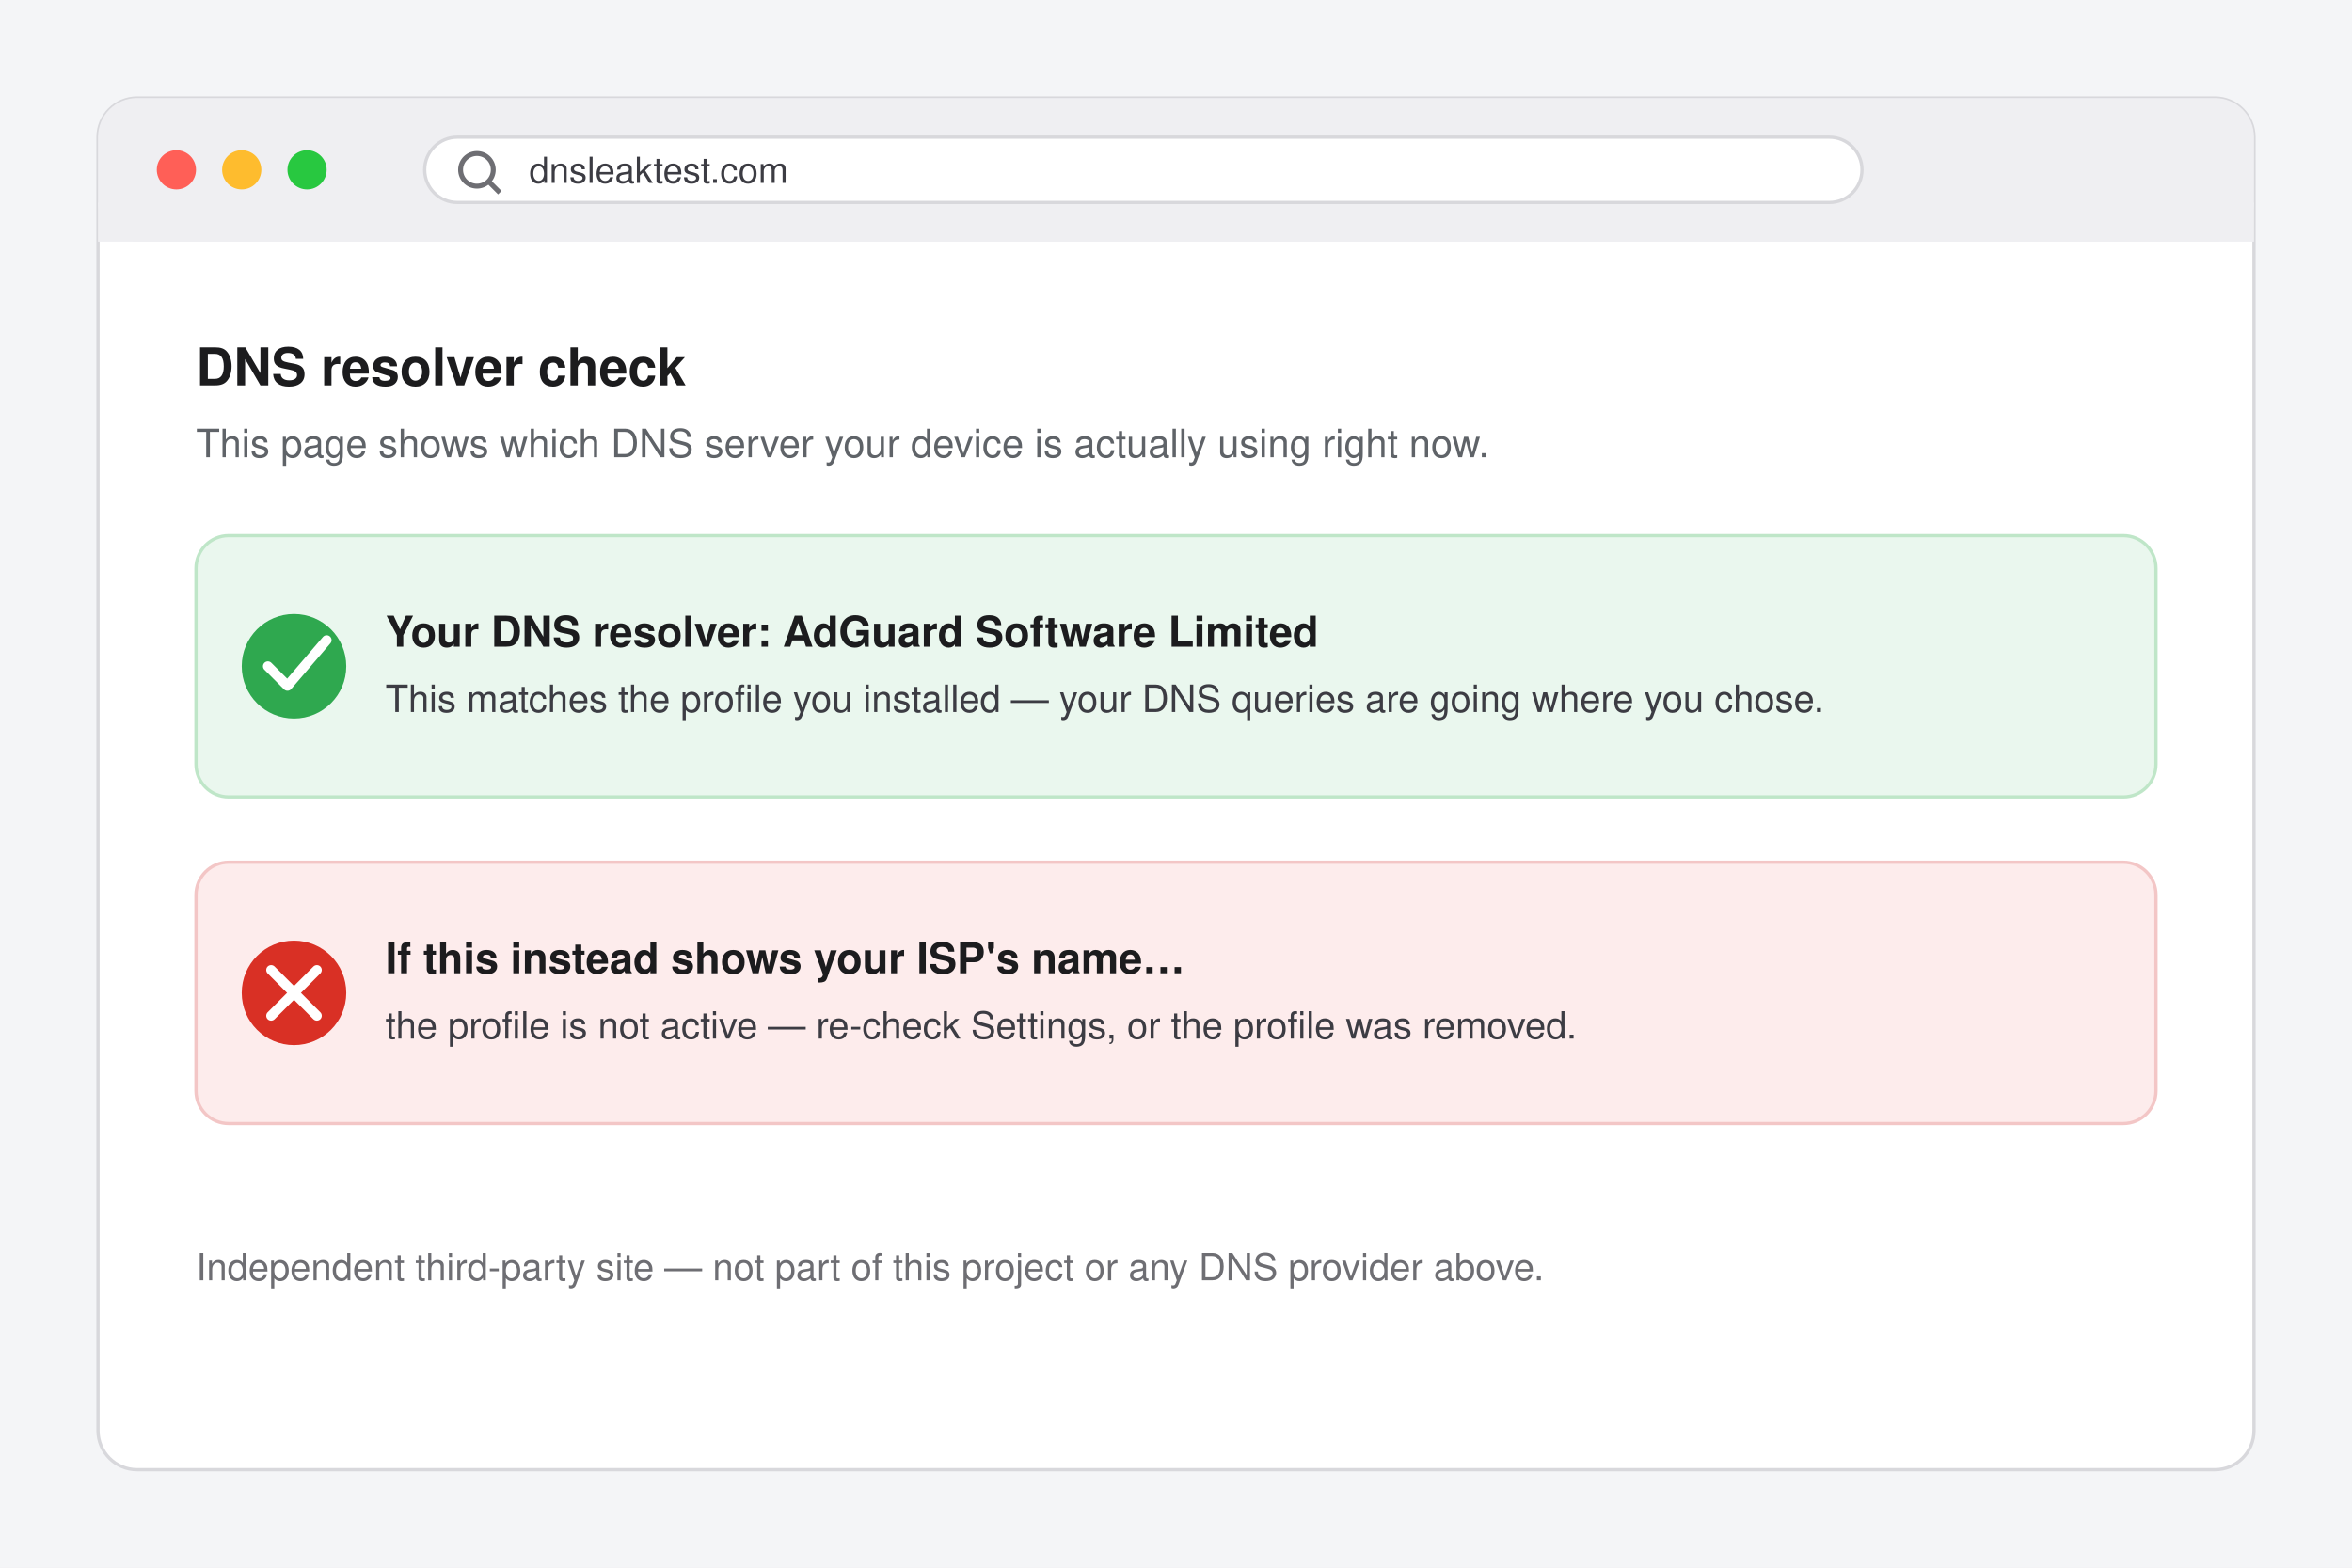
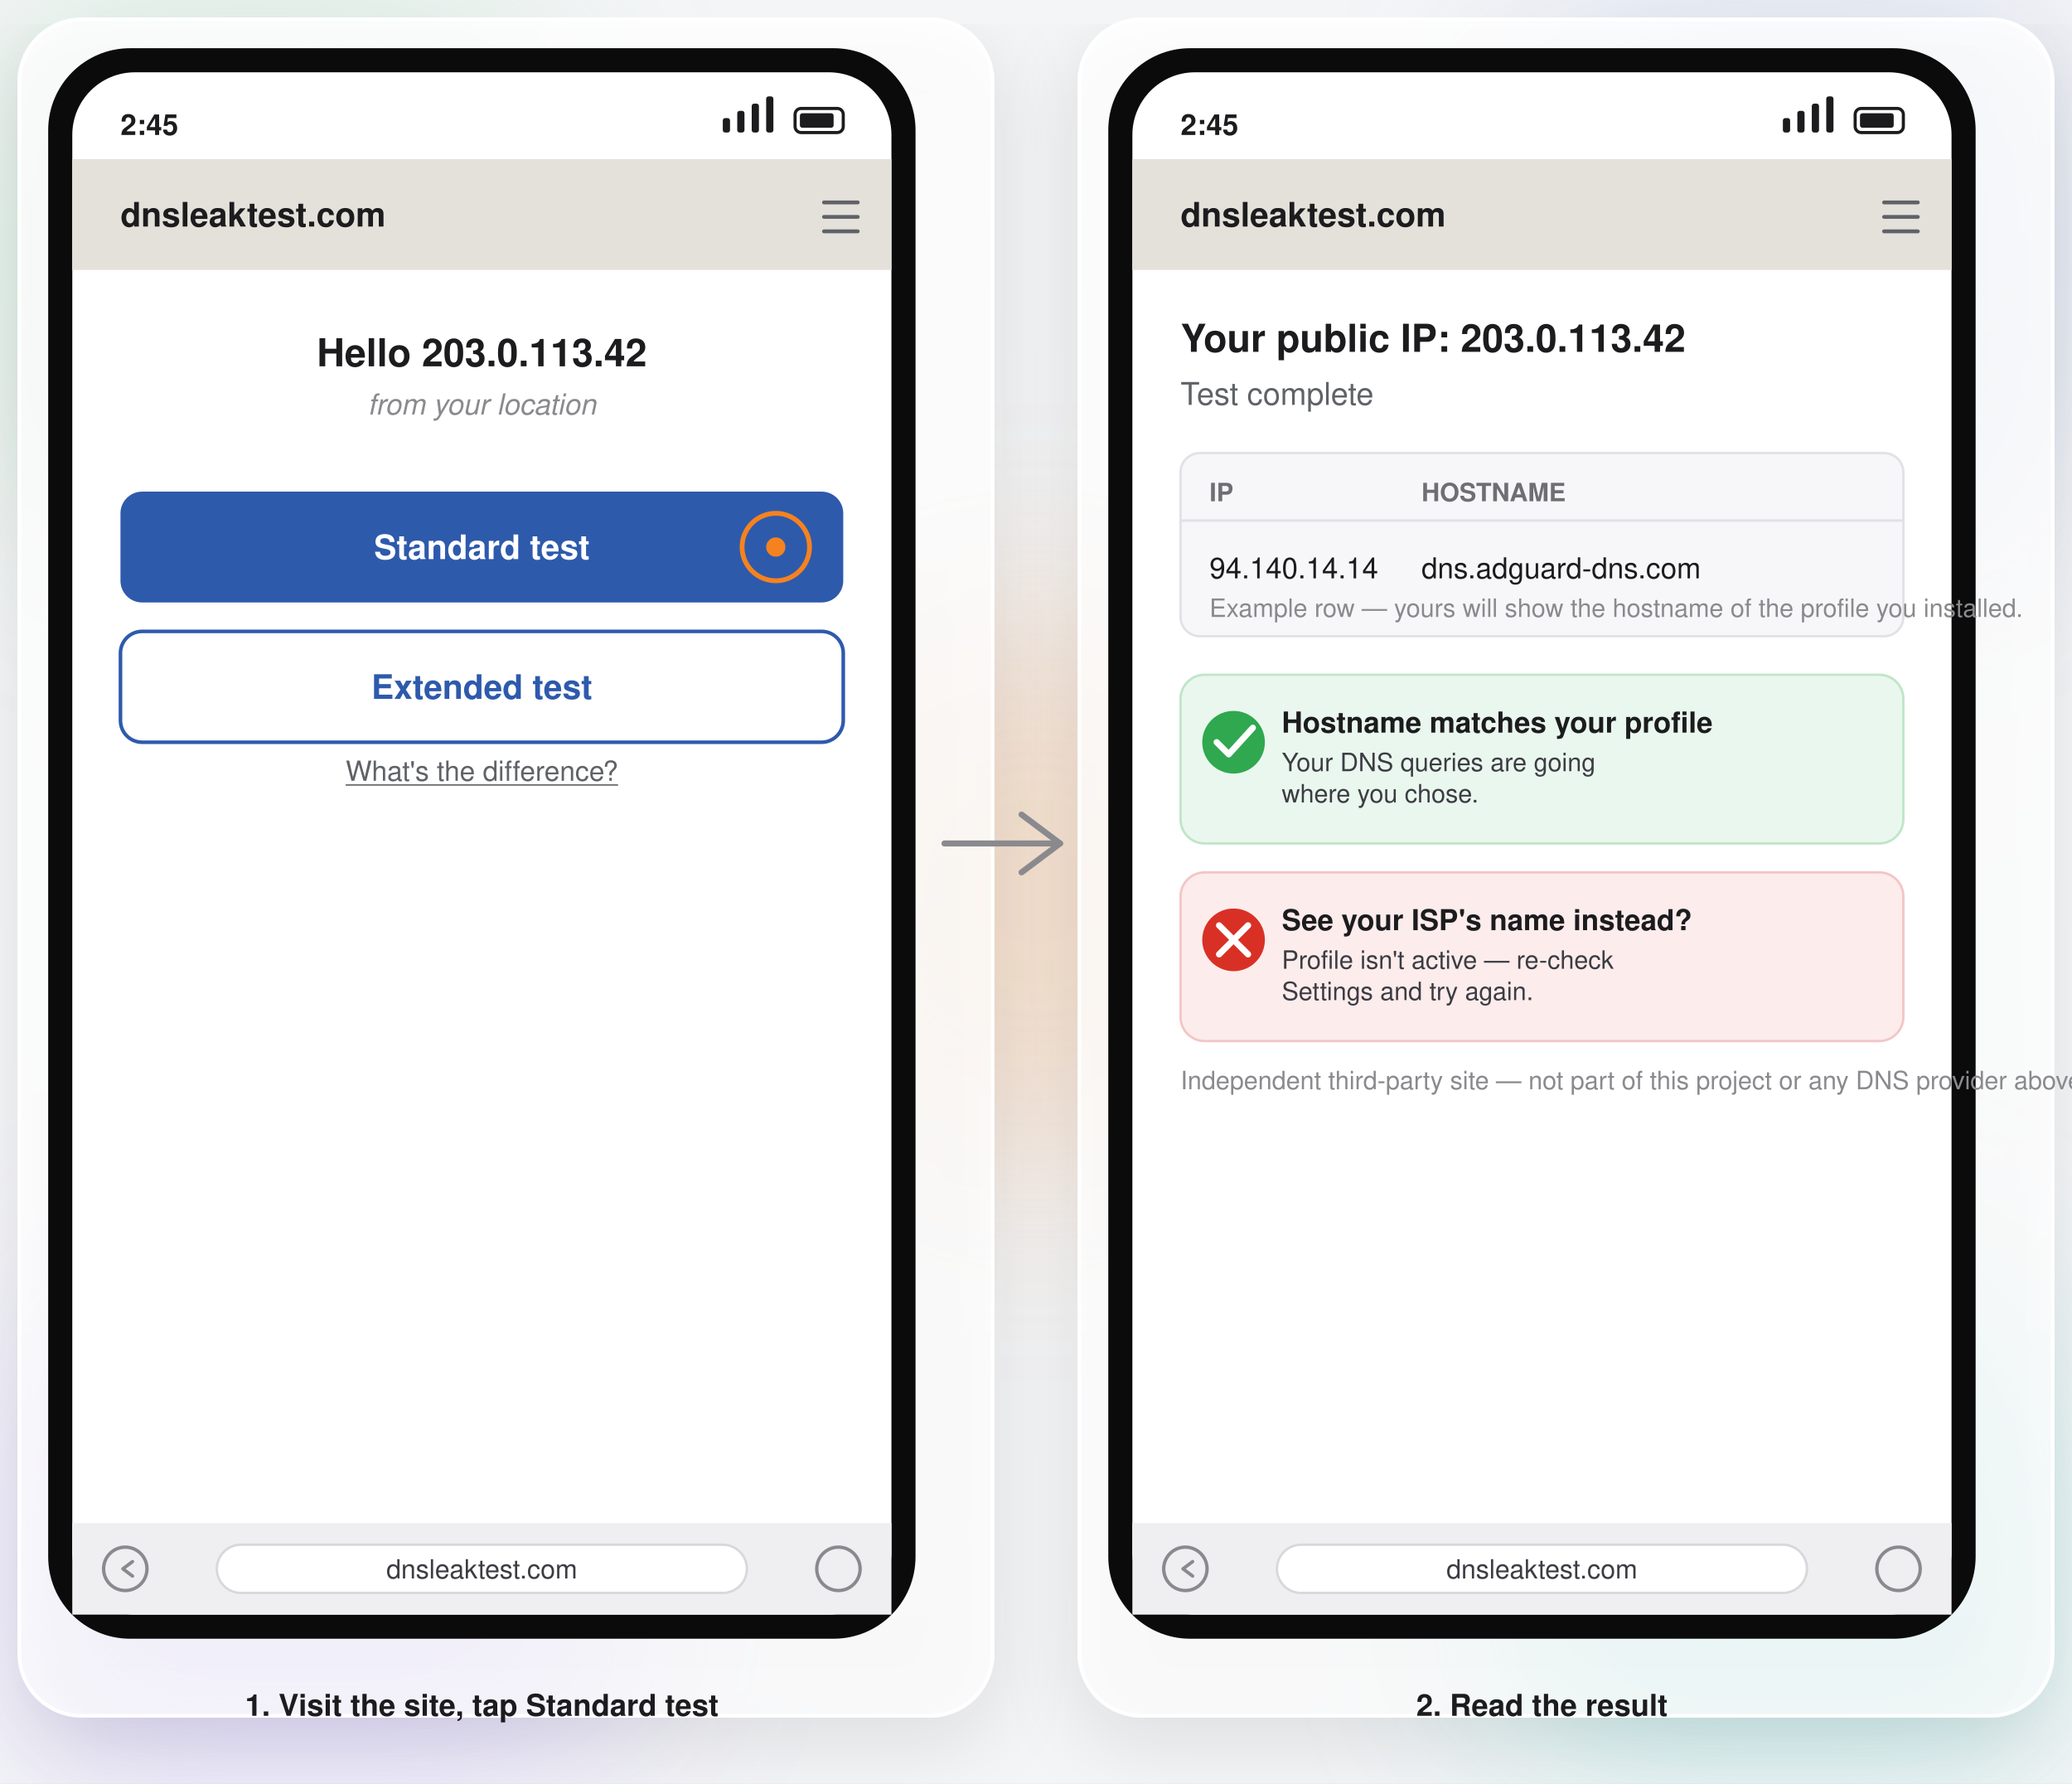
- <svg xmlns="http://www.w3.org/2000/svg" viewBox="0 0 720 480" font-family="-apple-system, Helvetica, Arial, sans-serif">
-   <rect x="0" y="0" width="720" height="480" fill="#F4F5F7" />
-   <rect x="30" y="30" width="660" height="420" rx="12" fill="#FFFFFF" stroke="#D8D8DC" stroke-width="1" />
-   <rect x="30" y="30" width="660" height="44" rx="12" fill="#EFEFF2" />
-   <rect x="30" y="62" width="660" height="12" fill="#EFEFF2" />
-   <circle cx="54" cy="52" r="6" fill="#FF5F57" />
-   <circle cx="74" cy="52" r="6" fill="#FEBC2E" />
-   <circle cx="94" cy="52" r="6" fill="#28C840" />
-   <rect x="130" y="42" width="440" height="20" rx="10" fill="#FFFFFF" stroke="#D8D8DC" stroke-width="1" />
-   <circle cx="146" cy="52" r="5" fill="none" stroke="#6E6E73" stroke-width="1.5" />
-   <line x1="149.5" y1="55.5" x2="153" y2="59" stroke="#6E6E73" stroke-width="1.5" />
-   <text x="162" y="56" font-size="11" fill="#3C3C43">dnsleaktest.com</text>
-   <text x="60" y="118" font-size="16" font-weight="700" fill="#1C1C1E">DNS resolver check</text>
-   <text x="60" y="140" font-size="12" fill="#5F6368">This page shows which DNS server your device is actually using right now.</text>
-   <rect x="60" y="164" width="600" height="80" rx="10" fill="#EAF7EE" stroke="#BFE6C8" stroke-width="1" />
-   <circle cx="90" cy="204" r="16" fill="#2FA84F" />
-   <path d="M82 204 l6 6 l12 -14" fill="none" stroke="#FFFFFF" stroke-width="3" stroke-linecap="round" stroke-linejoin="round" />
-   <text x="118" y="198" font-size="13" font-weight="700" fill="#1C1C1E">Your DNS resolver: AdGuard Software Limited</text>
-   <text x="118" y="218" font-size="11.5" fill="#3C3C43">This matches the profile you installed — your DNS queries are going where you chose.</text>
-   <rect x="60" y="264" width="600" height="80" rx="10" fill="#FDECEC" stroke="#F3C6C6" stroke-width="1" />
-   <circle cx="90" cy="304" r="16" fill="#D93025" />
-   <line x1="83" y1="297" x2="97" y2="311" stroke="#FFFFFF" stroke-width="3" stroke-linecap="round" />
-   <line x1="97" y1="297" x2="83" y2="311" stroke="#FFFFFF" stroke-width="3" stroke-linecap="round" />
-   <text x="118" y="298" font-size="13" font-weight="700" fill="#1C1C1E">If this instead shows your ISP's name…</text>
-   <text x="118" y="318" font-size="11.5" fill="#3C3C43">the profile is not active — re-check Settings, or the profile was removed.</text>
-   <text x="60" y="392" font-size="11.5" fill="#6E6E73">Independent third-party site — not part of this project or any DNS provider above.</text>
+ <svg xmlns="http://www.w3.org/2000/svg" viewBox="0 0 860 740" font-family="-apple-system, Helvetica, Arial, sans-serif">
+   <defs>
+     <filter id="dnsverify-blur" x="-50%" y="-50%" width="200%" height="200%">
+       <feGaussianBlur stdDeviation="42" />
+     </filter>
+     <linearGradient id="dnsverify-panel" x1="0" y1="0" x2="0" y2="1">
+       <stop offset="0" stop-color="#FFFFFF" stop-opacity="0.82" />
+       <stop offset="1" stop-color="#FFFFFF" stop-opacity="0.68" />
+     </linearGradient>
+     <filter id="dnsverify-shadow" x="-20%" y="-20%" width="140%" height="140%">
+       <feDropShadow dx="0" dy="10" stdDeviation="16" flood-color="#1C1C1E" flood-opacity="0.14" />
+     </filter>
+   </defs>
+   <rect x="0" y="0" width="860" height="740" fill="#F4F5F7" />
+   <circle cx="80" cy="80" r="140" fill="#2FA84F" opacity="0.26" filter="url(#dnsverify-blur)" />
+   <circle cx="780" cy="70" r="150" fill="#2E5AAC" opacity="0.24" filter="url(#dnsverify-blur)" />
+   <circle cx="430" cy="370" r="120" fill="#F6821F" opacity="0.18" filter="url(#dnsverify-blur)" />
+   <circle cx="120" cy="660" r="140" fill="#7C4DFF" opacity="0.22" filter="url(#dnsverify-blur)" />
+   <circle cx="760" cy="670" r="140" fill="#00B8A9" opacity="0.22" filter="url(#dnsverify-blur)" />
+   <rect x="8" y="8" width="404" height="704" rx="26" fill="url(#dnsverify-panel)" stroke="#FFFFFF" stroke-width="1.5" filter="url(#dnsverify-shadow)" />
+   <rect x="448" y="8" width="404" height="704" rx="26" fill="url(#dnsverify-panel)" stroke="#FFFFFF" stroke-width="1.5" filter="url(#dnsverify-shadow)" />
+   <rect x="20" y="20" width="360" height="660" rx="34" fill="#0B0B0C" />
+   <rect x="30" y="30" width="340" height="640" rx="26" fill="#FFFFFF" />
+   <text x="50" y="56" font-size="12" font-weight="600" fill="#1C1C1E">2:45</text>
+   <g fill="#1C1C1E">
+     <rect x="300" y="49" width="3" height="6" rx="1" />
+     <rect x="306" y="46" width="3" height="9" rx="1" />
+     <rect x="312" y="43" width="3" height="12" rx="1" />
+     <rect x="318" y="40" width="3" height="15" rx="1" />
+   </g>
+   <rect x="330" y="45" width="20" height="10" rx="2.5" fill="none" stroke="#1C1C1E" stroke-width="1.3" />
+   <rect x="332" y="47" width="14" height="6" rx="1" fill="#1C1C1E" />
+   <rect x="30" y="66" width="340" height="46" fill="#E4E1DA" />
+   <text x="50" y="94" font-size="14" font-weight="700" fill="#1C1C1E">dnsleaktest.com</text>
+   <g stroke="#5F6368" stroke-width="1.6" stroke-linecap="round">
+     <line x1="342" y1="84" x2="356" y2="84" />
+     <line x1="342" y1="90" x2="356" y2="90" />
+     <line x1="342" y1="96" x2="356" y2="96" />
+   </g>
+   <text x="200" y="152" font-size="16" font-weight="700" fill="#1C1C1E" text-anchor="middle">Hello 203.0.113.42</text>
+   <text x="200" y="172" font-size="12" font-style="italic" fill="#8A8A8E" text-anchor="middle">from your location</text>
+   <rect x="50" y="204" width="300" height="46" rx="9" fill="#2E5AAC" />
+   <text x="200" y="232" font-size="14" font-weight="700" fill="#FFFFFF" text-anchor="middle">Standard test</text>
+   <rect x="50" y="262" width="300" height="46" rx="9" fill="#FFFFFF" stroke="#2E5AAC" stroke-width="1.5" />
+   <text x="200" y="290" font-size="14" font-weight="600" fill="#2E5AAC" text-anchor="middle">Extended test</text>
+   <text x="200" y="324" font-size="11.5" fill="#5F6368" text-anchor="middle" text-decoration="underline">What's the difference?</text>
+   <circle cx="322" cy="227" r="14" fill="none" stroke="#F6821F" stroke-width="2" />
+   <circle cx="322" cy="227" r="4" fill="#F6821F" />
+   <rect x="30" y="632" width="340" height="38" fill="#EFEFF2" />
+   <circle cx="52" cy="651" r="9" fill="none" stroke="#8A8A8E" stroke-width="1.4" />
+   <path d="M55 648 l-4 3 l4 3" fill="none" stroke="#8A8A8E" stroke-width="1.4" stroke-linecap="round" stroke-linejoin="round" />
+   <rect x="90" y="641" width="220" height="20" rx="10" fill="#FFFFFF" stroke="#D8D8DC" stroke-width="1" />
+   <text x="200" y="655" font-size="11" fill="#3C3C43" text-anchor="middle">dnsleaktest.com</text>
+   <circle cx="348" cy="651" r="9" fill="none" stroke="#8A8A8E" stroke-width="1.4" />
+   <text x="200" y="712" font-size="12.5" font-weight="700" fill="#1C1C1E" text-anchor="middle">1. Visit the site, tap Standard test</text>
+   <path d="M392 350 h48" stroke="#8A8A8E" stroke-width="2.5" stroke-linecap="round" />
+   <path d="M424 338 l16 12 l-16 12" fill="none" stroke="#8A8A8E" stroke-width="2.5" stroke-linecap="round" stroke-linejoin="round" />
+   <rect x="460" y="20" width="360" height="660" rx="34" fill="#0B0B0C" />
+   <rect x="470" y="30" width="340" height="640" rx="26" fill="#FFFFFF" />
+   <text x="490" y="56" font-size="12" font-weight="600" fill="#1C1C1E">2:45</text>
+   <g fill="#1C1C1E">
+     <rect x="740" y="49" width="3" height="6" rx="1" />
+     <rect x="746" y="46" width="3" height="9" rx="1" />
+     <rect x="752" y="43" width="3" height="12" rx="1" />
+     <rect x="758" y="40" width="3" height="15" rx="1" />
+   </g>
+   <rect x="770" y="45" width="20" height="10" rx="2.5" fill="none" stroke="#1C1C1E" stroke-width="1.3" />
+   <rect x="772" y="47" width="14" height="6" rx="1" fill="#1C1C1E" />
+   <rect x="470" y="66" width="340" height="46" fill="#E4E1DA" />
+   <text x="490" y="94" font-size="14" font-weight="700" fill="#1C1C1E">dnsleaktest.com</text>
+   <g stroke="#5F6368" stroke-width="1.6" stroke-linecap="round">
+     <line x1="782" y1="84" x2="796" y2="84" />
+     <line x1="782" y1="90" x2="796" y2="90" />
+     <line x1="782" y1="96" x2="796" y2="96" />
+   </g>
+   <text x="490" y="146" font-size="16" font-weight="700" fill="#1C1C1E">Your public IP: 203.0.113.42</text>
+   <text x="490" y="168" font-size="13" fill="#5F6368">Test complete</text>
+   <rect x="490" y="188" width="300" height="76" rx="8" fill="#F7F7F9" stroke="#E1E1E6" stroke-width="1" />
+   <text x="502" y="208" font-size="10.5" font-weight="700" fill="#6E6E73">IP</text>
+   <text x="590" y="208" font-size="10.5" font-weight="700" fill="#6E6E73">HOSTNAME</text>
+   <line x1="490" y1="216" x2="790" y2="216" stroke="#E1E1E6" stroke-width="1" />
+   <text x="502" y="240" font-size="12" fill="#1C1C1E">94.140.14.14</text>
+   <text x="590" y="240" font-size="12" fill="#1C1C1E">dns.adguard⁠-dns.com</text>
+   <text x="502" y="256" font-size="10.5" fill="#8A8A8E">Example row — yours will show the hostname of the profile you installed.</text>
+   <rect x="490" y="280" width="300" height="70" rx="10" fill="#EAF7EE" stroke="#BFE6C8" stroke-width="1" />
+   <circle cx="512" cy="308" r="13" fill="#2FA84F" />
+   <path d="M505 308 l5 5 l10 -11" fill="none" stroke="#FFFFFF" stroke-width="2.6" stroke-linecap="round" stroke-linejoin="round" />
+   <text x="532" y="304" font-size="12" font-weight="700" fill="#1C1C1E">Hostname matches your profile</text>
+   <text x="532" y="320" font-size="10.5" fill="#3C3C43">Your DNS queries are going</text>
+   <text x="532" y="333" font-size="10.5" fill="#3C3C43">where you chose.</text>
+   <rect x="490" y="362" width="300" height="70" rx="10" fill="#FDECEC" stroke="#F3C6C6" stroke-width="1" />
+   <circle cx="512" cy="390" r="13" fill="#D93025" />
+   <line x1="506" y1="384" x2="518" y2="396" stroke="#FFFFFF" stroke-width="2.6" stroke-linecap="round" />
+   <line x1="518" y1="384" x2="506" y2="396" stroke="#FFFFFF" stroke-width="2.6" stroke-linecap="round" />
+   <text x="532" y="386" font-size="12" font-weight="700" fill="#1C1C1E">See your ISP's name instead?</text>
+   <text x="532" y="402" font-size="10.5" fill="#3C3C43">Profile isn't active — re-check</text>
+   <text x="532" y="415" font-size="10.5" fill="#3C3C43">Settings and try again.</text>
+   <text x="490" y="452" font-size="10.5" fill="#8A8A8E">Independent third-party site — not part of this project or any DNS provider above.</text>
+   <rect x="470" y="632" width="340" height="38" fill="#EFEFF2" />
+   <circle cx="492" cy="651" r="9" fill="none" stroke="#8A8A8E" stroke-width="1.4" />
+   <path d="M495 648 l-4 3 l4 3" fill="none" stroke="#8A8A8E" stroke-width="1.4" stroke-linecap="round" stroke-linejoin="round" />
+   <rect x="530" y="641" width="220" height="20" rx="10" fill="#FFFFFF" stroke="#D8D8DC" stroke-width="1" />
+   <text x="640" y="655" font-size="11" fill="#3C3C43" text-anchor="middle">dnsleaktest.com</text>
+   <circle cx="788" cy="651" r="9" fill="none" stroke="#8A8A8E" stroke-width="1.4" />
+   <text x="640" y="712" font-size="12.5" font-weight="700" fill="#1C1C1E" text-anchor="middle">2. Read the result</text>
</svg>
